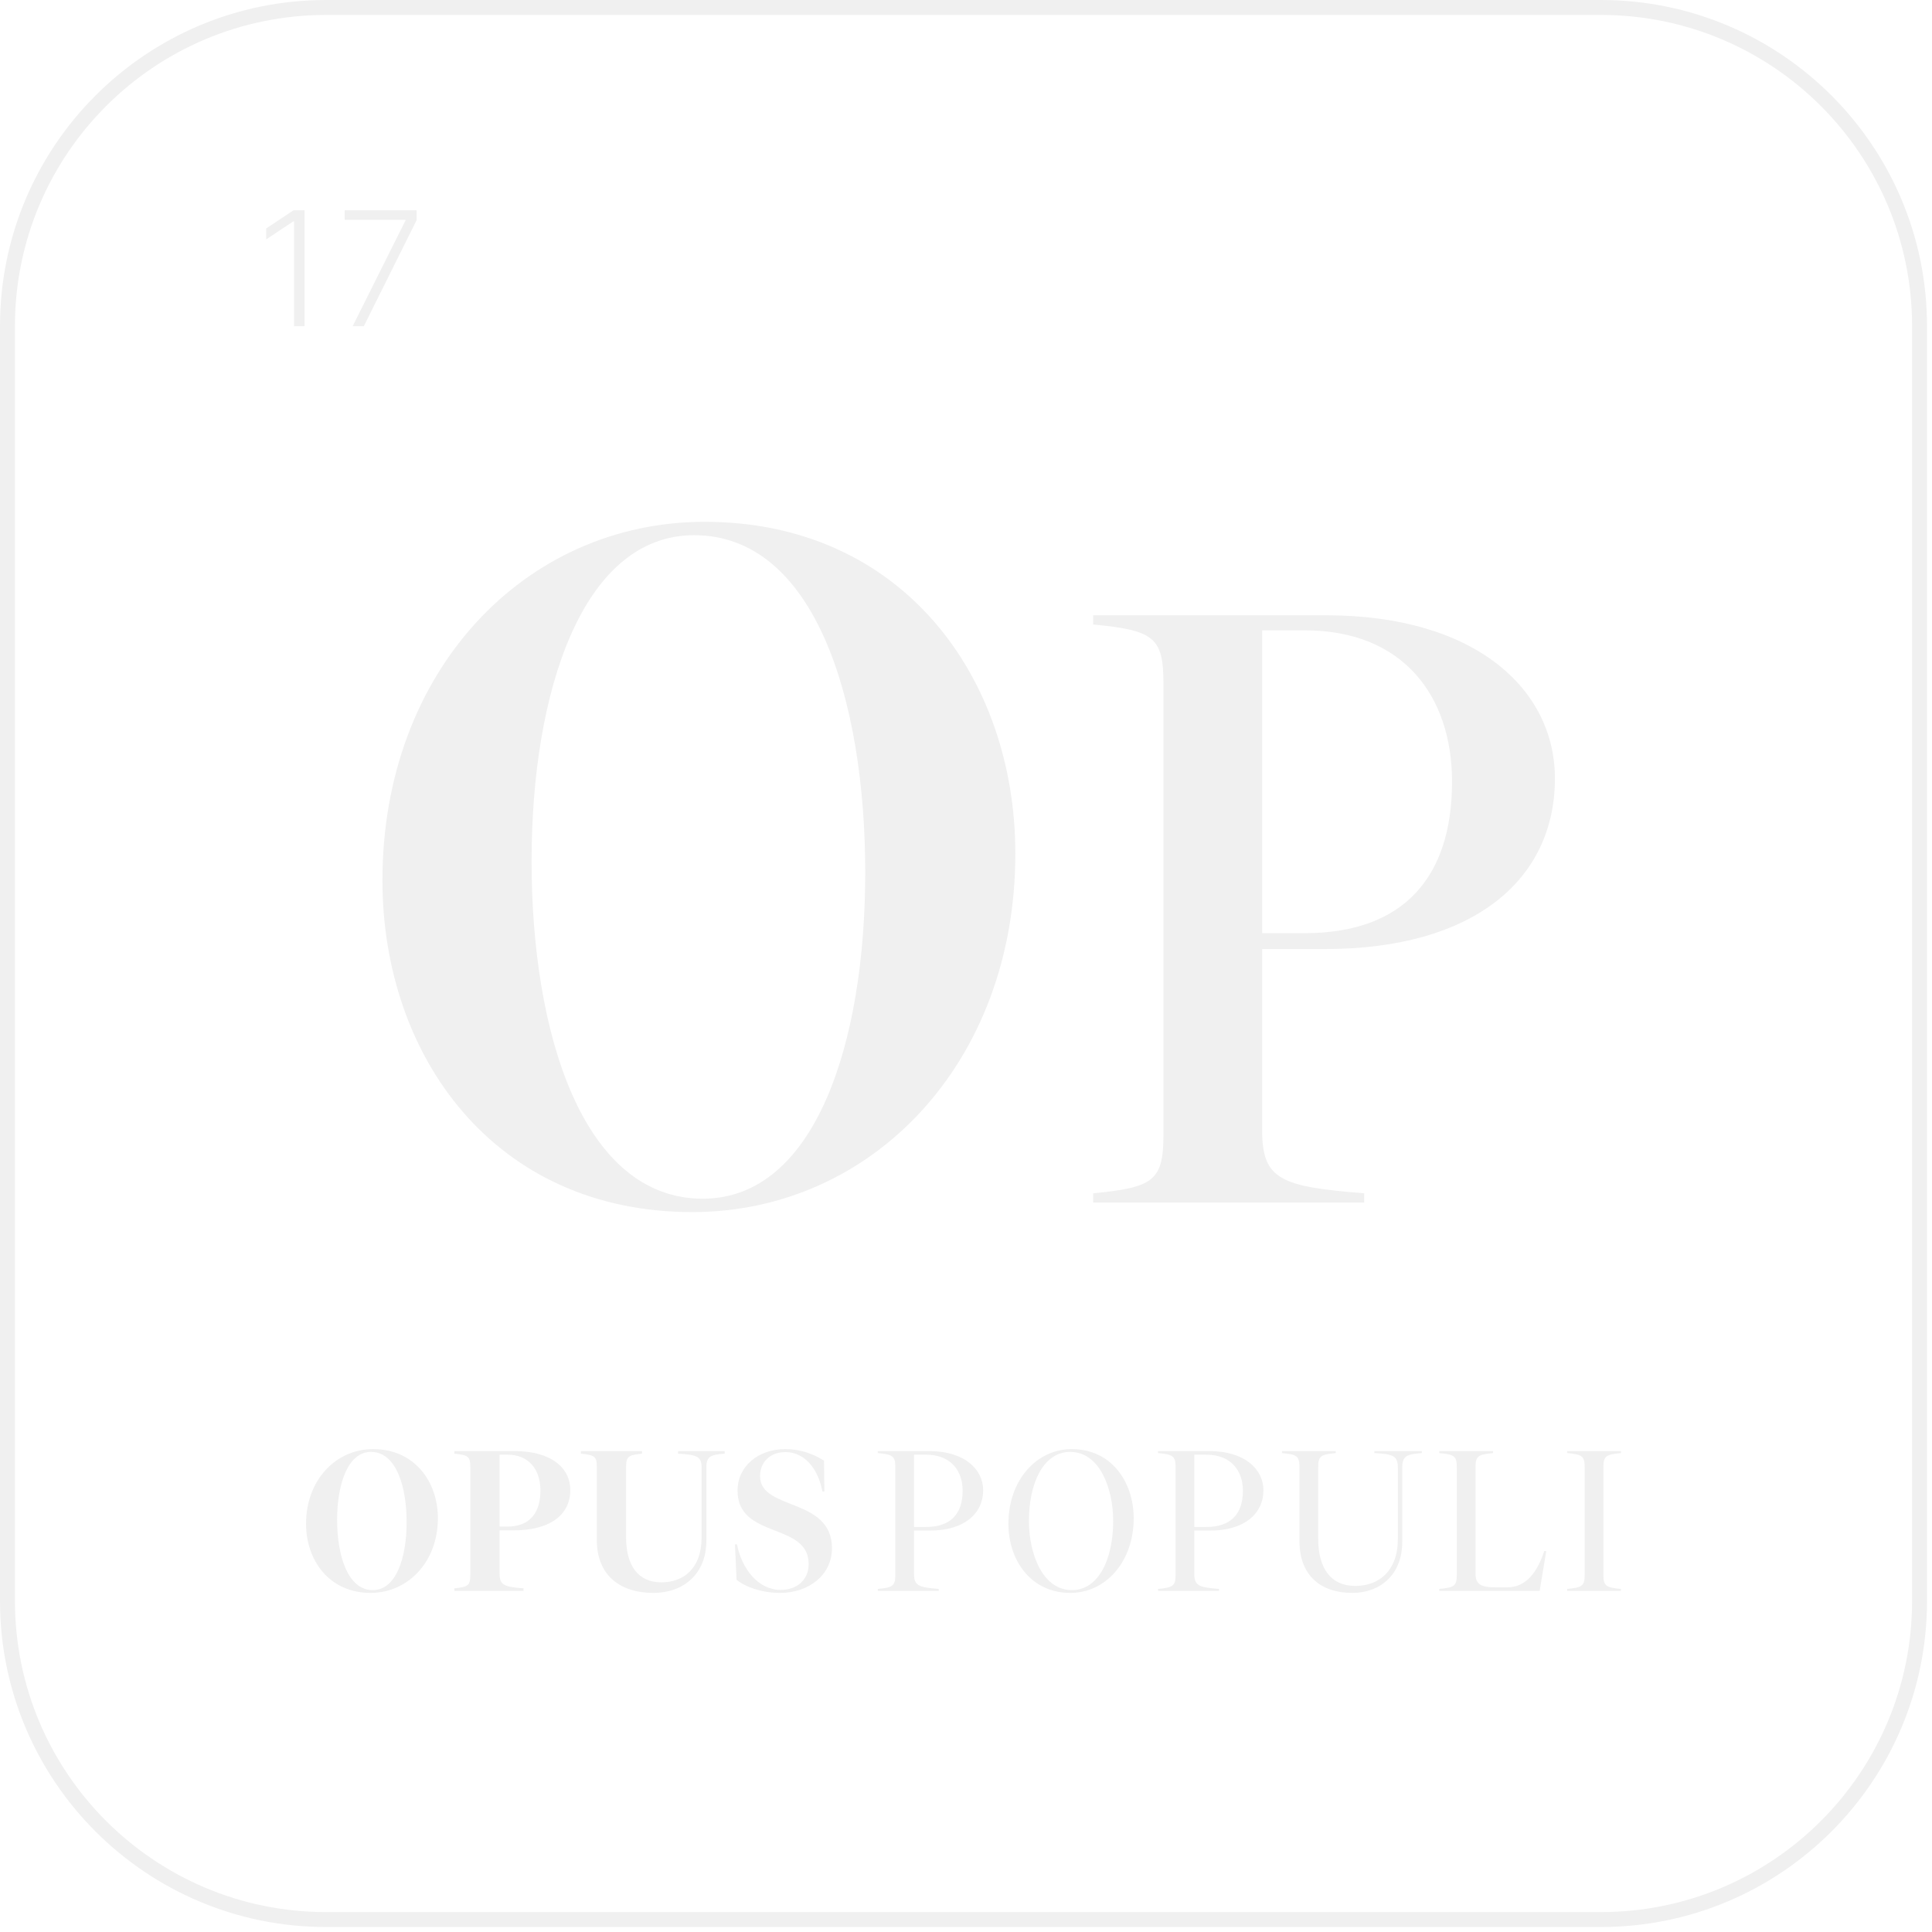
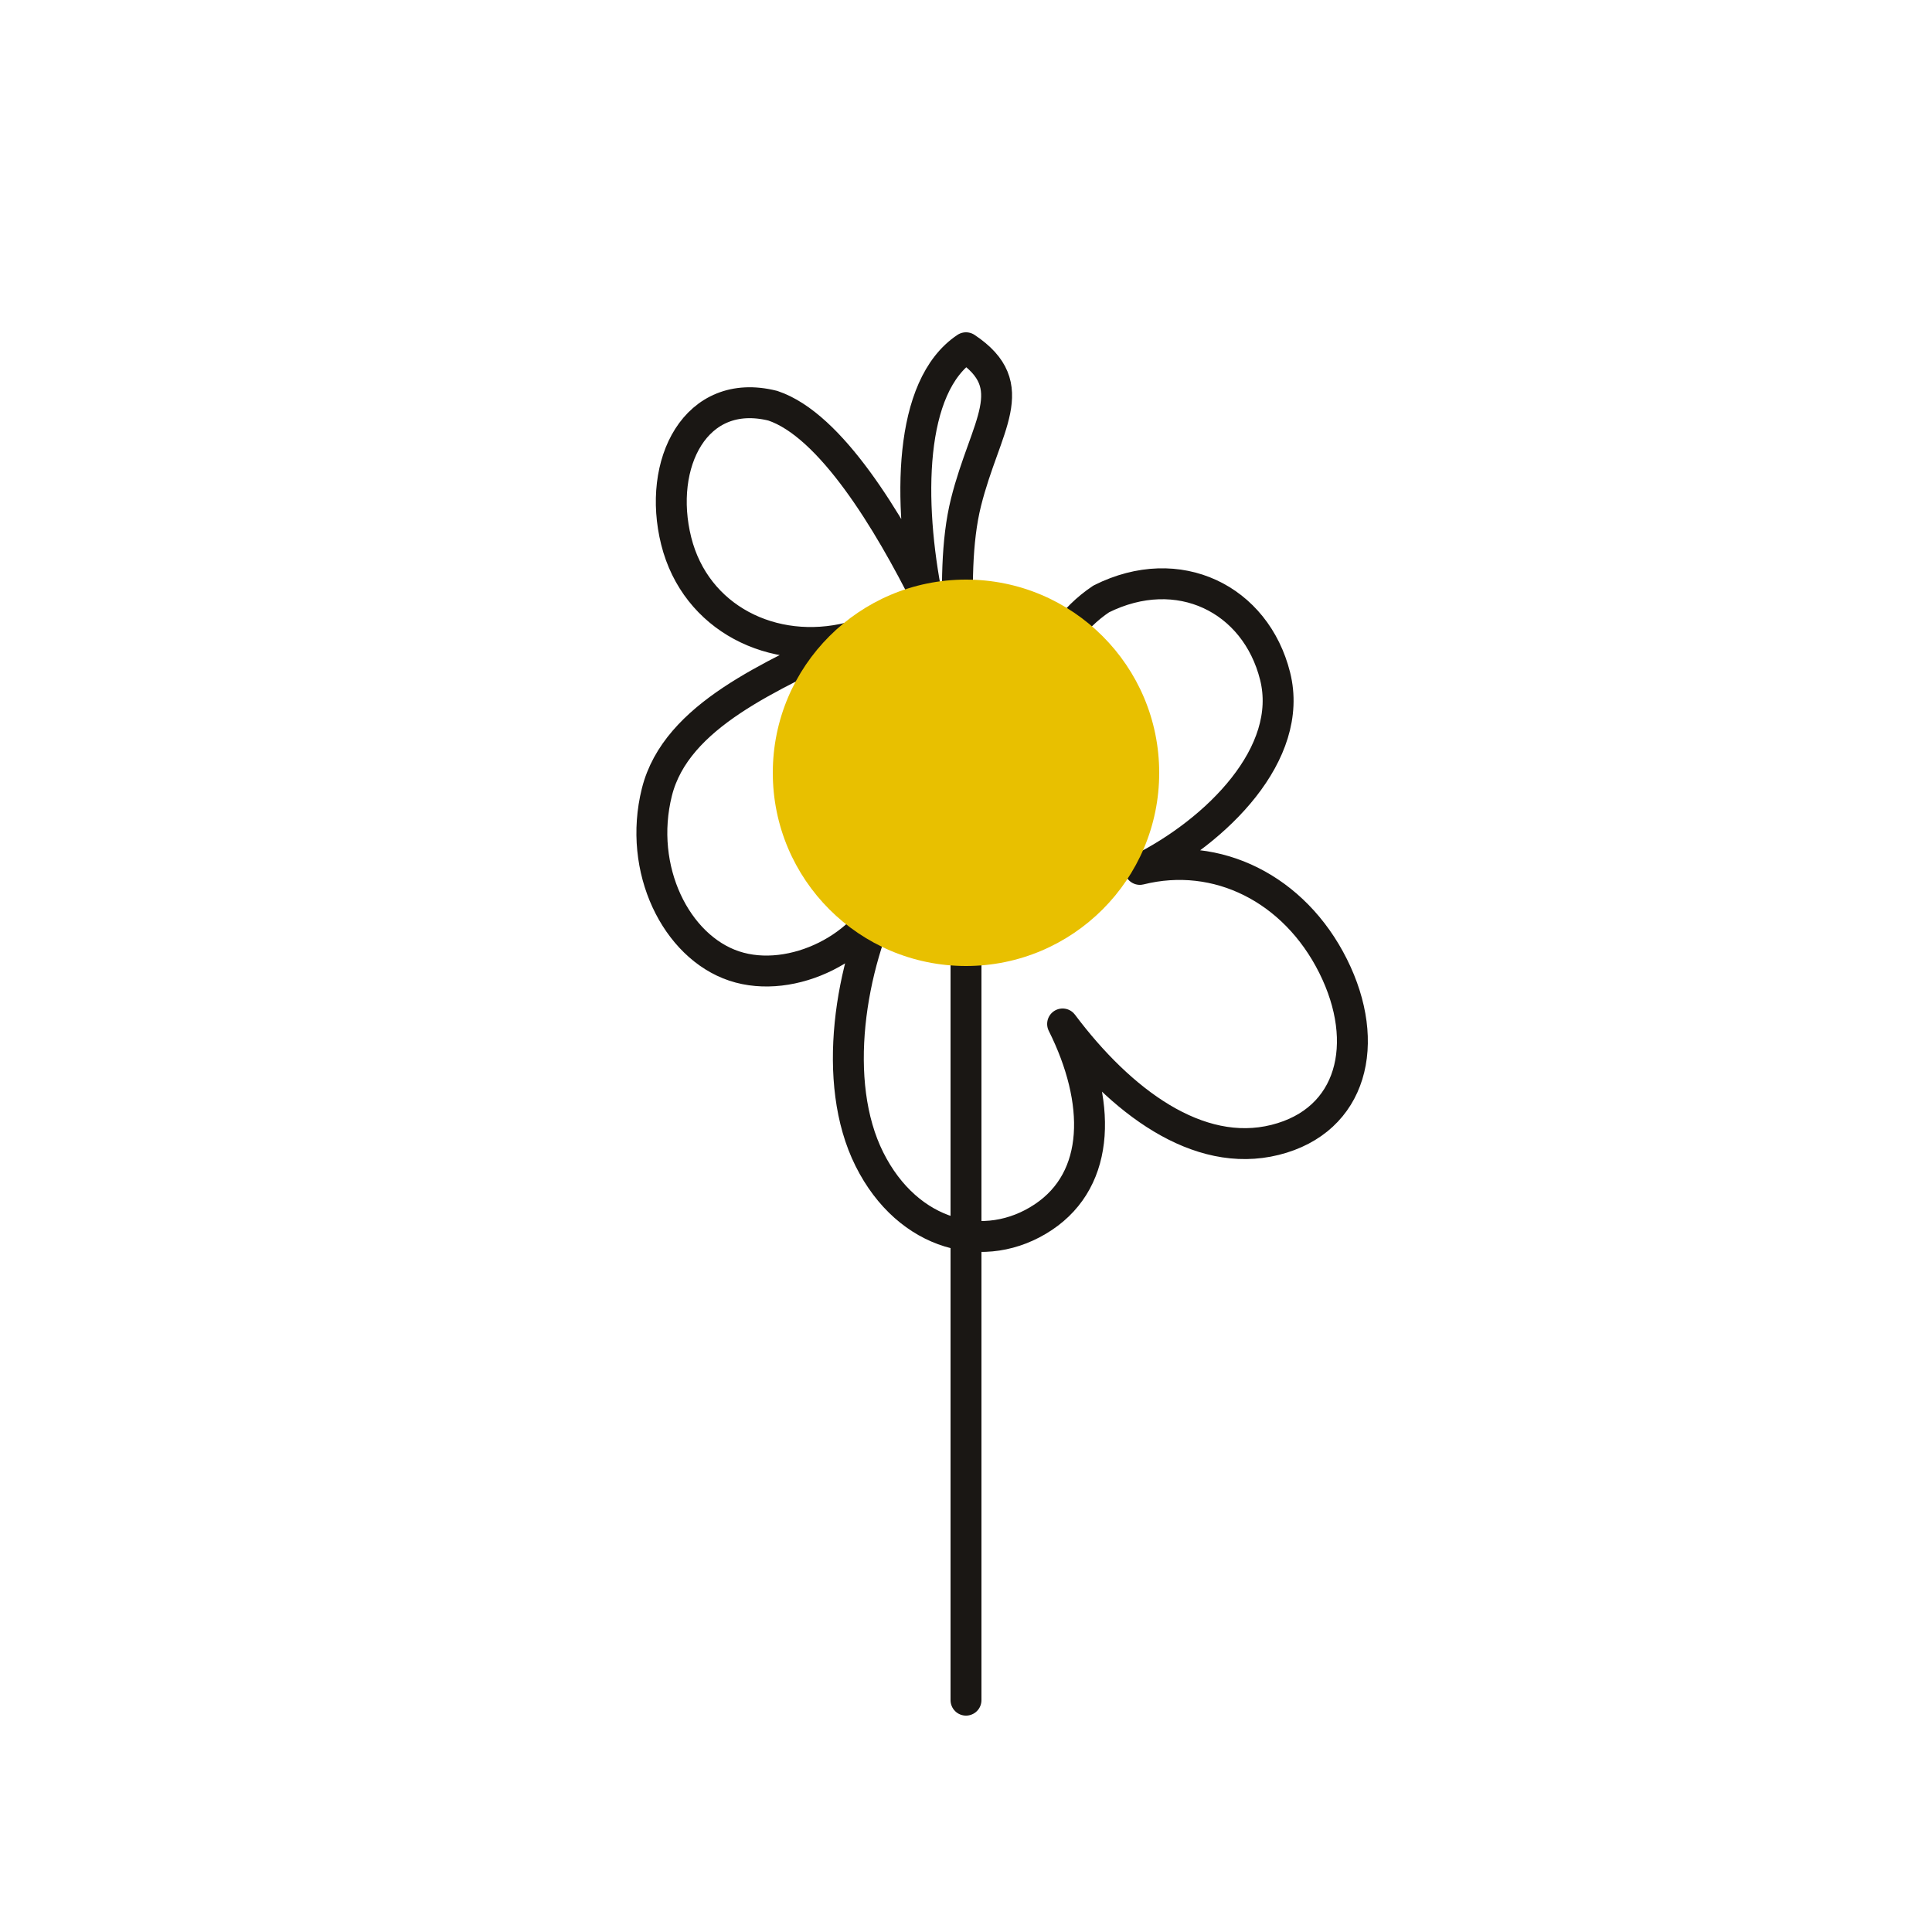
- <svg xmlns="http://www.w3.org/2000/svg" width="194" height="194" viewBox="0 0 194 194" fill="none">
-   <rect x="0.75" y="0.75" width="192" height="192" rx="32" stroke="#F0F0F0" stroke-width="1.5" stroke-linejoin="round" />
-   <path d="M109.769 61.782H133.121C148.325 61.782 156.137 69.342 156.137 78.162C156.137 88.326 147.989 95.298 133.037 95.298H126.737V113.526C126.737 118.482 128.669 119.154 136.985 119.826V120.75H109.769V119.826C115.817 119.238 116.825 118.566 116.825 113.946V68.586C116.825 63.966 115.817 63.294 109.769 62.706V61.782ZM126.737 63.294V93.702H131.021C141.017 93.702 145.805 87.99 145.805 78.498C145.805 69.93 140.933 63.294 131.021 63.294H126.737Z" fill="#F0F0F0" />
-   <path d="M70.754 52.398C90.626 52.398 101.954 68.046 101.954 85.71C101.954 106.734 87.554 121.71 69.506 121.71C49.634 121.71 38.402 106.062 38.402 88.398C38.402 67.374 52.706 52.398 70.754 52.398ZM69.698 53.742C58.466 53.742 53.378 69.486 53.378 86.478C53.378 103.854 58.562 120.366 70.562 120.366C81.89 120.366 86.882 104.622 86.882 87.63C86.882 70.254 81.794 53.742 69.698 53.742Z" fill="#F0F0F0" />
-   <path d="M161.005 147.33V158.13C161.005 159.27 161.285 159.41 162.765 159.55V159.75H157.365V159.55C158.845 159.41 159.125 159.27 159.125 158.13V147.33C159.125 146.19 158.845 146.05 157.365 145.91V145.71H162.765V145.91C161.285 146.05 161.005 146.19 161.005 147.33Z" fill="#F0F0F0" />
-   <path d="M154.604 159.75H144.524V159.55C146.004 159.41 146.284 159.27 146.284 158.13V147.33C146.284 146.19 146.004 146.05 144.524 145.91V145.71H149.924V145.91C148.444 146.05 148.164 146.19 148.164 147.33V158.03C148.164 159.11 148.744 159.39 150.124 159.39H151.364C152.784 159.39 154.164 158.51 155.064 155.75H155.264L154.604 159.75Z" fill="#F0F0F0" />
-   <path d="M132.366 147.33V154.51C132.366 157.47 133.626 159.25 136.086 159.25C138.446 159.25 140.366 157.77 140.366 154.51V147.37C140.366 146.17 139.866 146.01 138.006 145.91V145.71H142.766V145.91C141.286 146.03 140.806 146.17 140.806 147.37V154.81C140.806 158.17 138.546 159.95 135.786 159.95C132.606 159.95 130.486 158.19 130.486 154.75V147.33C130.486 146.19 130.206 146.05 128.726 145.91V145.71H134.126V145.91C132.646 146.05 132.366 146.19 132.366 147.33Z" fill="#F0F0F0" />
-   <path d="M116.285 145.71H121.445C125.005 145.71 126.865 147.55 126.865 149.63C126.865 151.99 124.965 153.69 121.525 153.69H119.925V158.01C119.925 159.23 120.365 159.39 122.405 159.55V159.75H116.285V159.55C117.765 159.41 118.045 159.27 118.045 158.13V147.33C118.045 146.19 117.765 146.05 116.285 145.91V145.71ZM119.925 146.07V153.33H121.125C123.645 153.33 124.805 151.97 124.805 149.69C124.805 147.71 123.645 146.07 121.125 146.07H119.925Z" fill="#F0F0F0" />
-   <path d="M107.619 145.51C111.619 145.51 113.839 148.83 113.839 152.45C113.839 156.83 111.019 159.95 107.479 159.95C103.479 159.95 101.259 156.63 101.259 153.01C101.259 148.63 104.079 145.51 107.619 145.51ZM107.459 145.79C104.779 145.79 103.319 148.91 103.319 152.73C103.319 156.01 104.679 159.67 107.639 159.67C110.319 159.67 111.779 156.55 111.779 152.73C111.779 149.45 110.419 145.79 107.459 145.79Z" fill="#F0F0F0" />
-   <path d="M88.142 145.71H93.302C96.862 145.71 98.722 147.55 98.722 149.63C98.722 151.99 96.823 153.69 93.382 153.69H91.782V158.01C91.782 159.23 92.222 159.39 94.263 159.55V159.75H88.142V159.55C89.623 159.41 89.903 159.27 89.903 158.13V147.33C89.903 146.19 89.623 146.05 88.142 145.91V145.71ZM91.782 146.07V153.33H92.983C95.502 153.33 96.662 151.97 96.662 149.69C96.662 147.71 95.502 146.07 92.983 146.07H91.782Z" fill="#F0F0F0" />
-   <path d="M78.881 145.81C77.261 145.81 76.321 146.87 76.321 148.23C76.321 151.71 83.541 150.33 83.541 155.47C83.541 158.17 81.181 159.95 78.341 159.95C76.521 159.95 74.861 159.37 73.961 158.63L73.801 155.07H74.001C74.481 157.51 76.121 159.65 78.381 159.65C80.061 159.65 81.201 158.61 81.201 157.05C81.201 152.83 74.061 154.57 74.061 149.69C74.061 147.23 76.141 145.51 78.861 145.51C80.341 145.51 81.641 145.97 82.741 146.67L82.781 149.77H82.581C82.141 147.41 80.741 145.81 78.881 145.81Z" fill="#F0F0F0" />
-   <path d="M62.869 147.35V154.39C62.869 157.19 64.069 158.89 66.409 158.89C68.589 158.89 70.449 157.55 70.449 154.37V147.37C70.449 146.25 69.989 146.07 68.089 145.97V145.71H72.769V145.97C71.329 146.07 70.929 146.25 70.929 147.37V154.69C70.929 158.13 68.549 159.95 65.609 159.95C62.169 159.95 59.929 158.09 59.929 154.65V147.35C59.929 146.25 59.749 146.11 58.329 145.97V145.71H64.469V145.97C63.069 146.11 62.869 146.25 62.869 147.35Z" fill="#F0F0F0" />
-   <path d="M45.627 145.71H51.687C55.407 145.71 57.267 147.45 57.267 149.61C57.267 152.09 55.267 153.67 51.567 153.67H50.167V158.05C50.167 159.17 50.667 159.35 52.567 159.49V159.75H45.627V159.49C47.027 159.35 47.227 159.21 47.227 158.11V147.35C47.227 146.25 47.027 146.11 45.627 145.97V145.71ZM50.167 146.07V153.29H50.967C53.187 153.29 54.267 151.91 54.267 149.67C54.267 147.57 53.107 146.07 50.967 146.07H50.167Z" fill="#F0F0F0" />
-   <path d="M37.471 145.51C41.611 145.51 43.971 148.77 43.971 152.45C43.971 156.83 40.971 159.95 37.211 159.95C33.071 159.95 30.731 156.69 30.731 153.01C30.731 148.63 33.711 145.51 37.471 145.51ZM37.251 145.79C34.911 145.79 33.851 149.07 33.851 152.61C33.851 156.23 34.931 159.67 37.431 159.67C39.791 159.67 40.831 156.39 40.831 152.85C40.831 149.23 39.771 145.79 37.251 145.79Z" fill="#F0F0F0" />
-   <path d="M35.415 32.75L40.717 22.142V22.068H34.608V21.114H41.83V22.114L36.535 32.75H35.415Z" fill="#F0F0F0" />
-   <path d="M30.586 21.114V32.75H29.524V22.227H29.455L26.728 24.04V22.938L29.478 21.114H30.586Z" fill="#F0F0F0" />
+ <svg xmlns="http://www.w3.org/2000/svg" width="200" height="200" viewBox="0 0 100 100" fill="none">
+   <line x1="50" y1="88" x2="50" y2="40" stroke="#1A1714" stroke-width="1.6" stroke-linecap="round" />
+   <path d="M 50 40 C 50 36, 49 30, 50 26 C 51 22, 53 20, 50 18 C 47 20, 47 26, 48 31 C 46 27, 43 22, 40 21 C 36 20, 34 24, 35 28 C 36 32, 40 34, 44 33 C 40 35, 35 37, 34 41 C 33 45, 35 49, 38 50 C 41 51, 45 49, 46 46 C 44 50, 43 56, 45 60 C 47 64, 51 65, 54 63 C 57 61, 57 57, 55 53 C 58 57, 62 60, 66 59 C 70 58, 71 54, 69 50 C 67 46, 63 44, 59 45 C 63 43, 67 39, 66 35 C 65 31, 61 29, 57 31 C 54 33, 53 37, 54 40" stroke="#1A1714" stroke-width="1.6" stroke-linecap="round" stroke-linejoin="round" fill="none" />
+   <circle cx="50" cy="40" r="10" fill="#E8C000" />
</svg>
